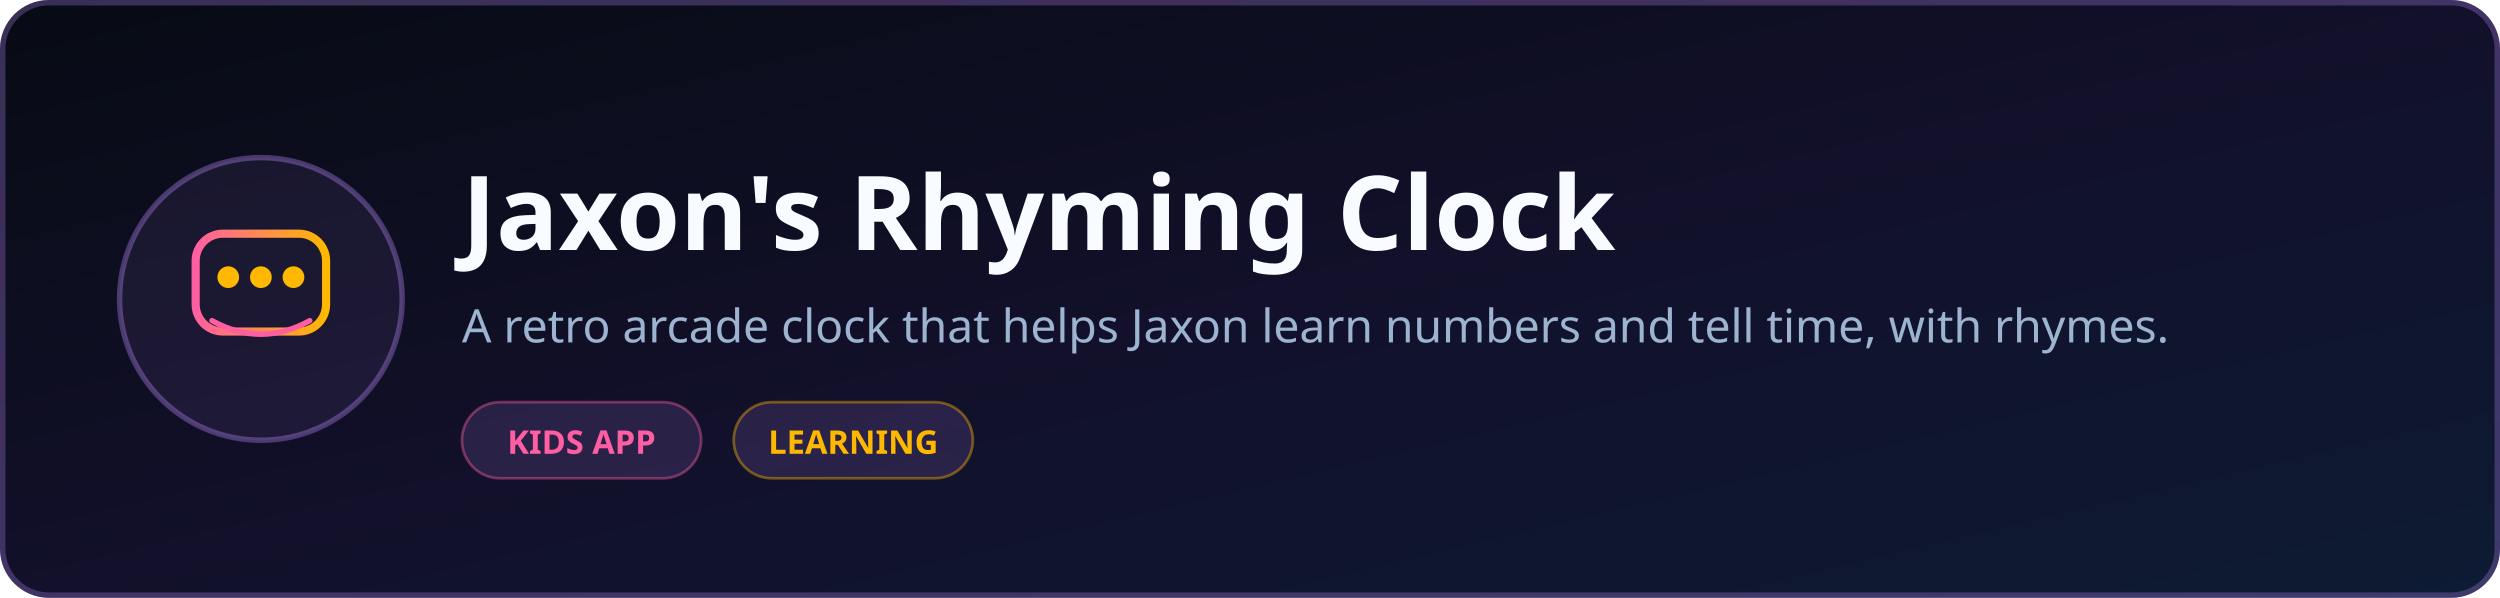
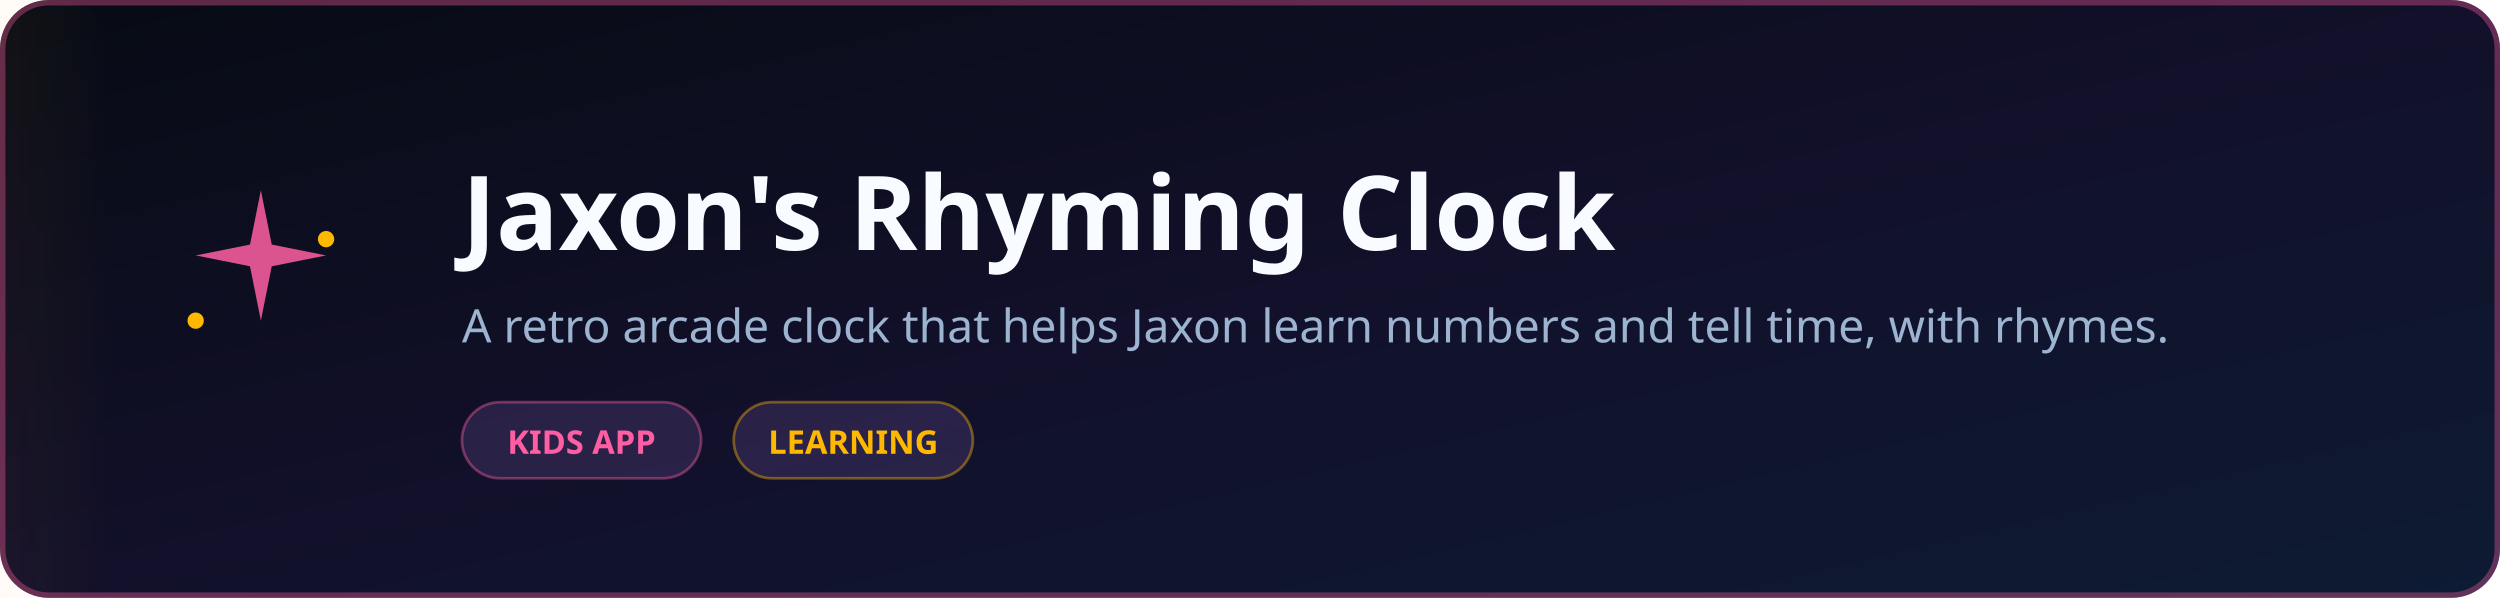
<svg xmlns="http://www.w3.org/2000/svg" width="920" height="220" viewBox="0 0 920 220" role="img" aria-label="Jaxon's Rhyming Clock">
  <defs>
    <linearGradient id="bg" x1="0%" y1="0%" x2="100%" y2="100%">
      <stop offset="0%" stop-color="#070b14" />
      <stop offset="50%" stop-color="#12102a" />
      <stop offset="100%" stop-color="#0d1b33" />
    </linearGradient>
    <linearGradient id="accent" x1="0%" y1="0%" x2="100%" y2="0%">
      <stop offset="0%" stop-color="#ff5fa2" />
      <stop offset="100%" stop-color="#ffb800" />
    </linearGradient>
+     <linearGradient id="shimmer" x1="0%" y1="0%" x2="100%" y2="0%">
+       <stop offset="0%" stop-color="#ff5fa2" stop-opacity="0" />
+       <stop offset="50%" stop-color="#ff5fa2" stop-opacity="0.15" />
+       <stop offset="100%" stop-color="#ffb800" stop-opacity="0" />
+     </linearGradient>
  </defs>
  <rect width="920" height="220" rx="18" fill="url(#bg)" />
-   <rect x="1" y="1" width="918" height="218" rx="17" fill="none" stroke="rgba(188,140,255,0.28)" stroke-width="2" />
-   <circle cx="96" cy="110" r="52" fill="rgba(188,140,255,0.08)" stroke="rgba(188,140,255,0.35)" stroke-width="2" />
-   <rect x="72" y="86" width="48" height="36" rx="10" fill="none" stroke="url(#accent)" stroke-width="3" />
-   <circle cx="84" cy="102" r="4" fill="#ffb800" />
-   <circle cx="96" cy="102" r="4" fill="#ffb800" />
-   <circle cx="108" cy="102" r="4" fill="#ffb800" />
-   <path d="M78 118 Q96 128 114 118" fill="none" stroke="#ff5fa2" stroke-width="2" stroke-linecap="round" />
+   <rect x="-200" y="0" width="240" height="220" rx="18" fill="url(#shimmer)" opacity="0.9">
+     <animate attributeName="x" values="-240;920" dur="7s" repeatCount="indefinite" />
+   </rect>
+   <rect x="1" y="1" width="918" height="218" rx="17" fill="none" stroke="#ff5fa2" stroke-width="2" opacity="0.35">
+     <animate attributeName="opacity" values="0.35;0.65;0.35" dur="3s" repeatCount="indefinite" />
+   </rect>
+   <polygon points="96,70 100,90 120,94 100,98 96,118 92,98 72,94 92,90" fill="#ff5fa2" opacity="0.85">
+     <animateTransform attributeName="transform" type="rotate" values="0 96 94;15 96 94;-15 96 94;0 96 94" dur="2.5s" repeatCount="indefinite" />
+   </polygon>
+   <circle cx="72" cy="118" r="3" fill="#ffb800">
+     <animate attributeName="opacity" values="0;1;0" dur="1.5s" repeatCount="indefinite" />
+   </circle>
+   <circle cx="120" cy="88" r="3" fill="#ffb800">
+     <animate attributeName="opacity" values="0;1;0" dur="1.5s" begin="0.7s" repeatCount="indefinite" />
+   </circle>
  <text x="170" y="92" fill="#f8fbff" font-family="Segoe UI, system-ui, sans-serif" font-size="38" font-weight="800">Jaxon's Rhyming Clock</text>
  <text x="170" y="126" fill="#9db4d1" font-family="Segoe UI, system-ui, sans-serif" font-size="17" font-weight="500">A retro arcade clock that helps Jaxon learn numbers and tell time, with rhymes.</text>
-   <rect x="170" y="148" width="88" height="28" rx="14" fill="rgba(188,140,255,0.14)" stroke="#ff5fa266" stroke-width="1" />
+   <rect x="170" y="148" width="88" height="28" rx="14" fill="rgba(188,140,255,0.14)" stroke="#ff5fa266" stroke-width="1">
+     <animate attributeName="opacity" values="1;0.75;1" dur="2.5s" begin="0s" repeatCount="indefinite" />
+   </rect>
  <text x="214" y="167" fill="#ff5fa2" font-family="Segoe UI, system-ui, sans-serif" font-size="12" font-weight="700" text-anchor="middle">KIDS APP</text>
-   <rect x="270" y="148" width="88" height="28" rx="14" fill="rgba(188,140,255,0.14)" stroke="#ffb80066" stroke-width="1" />
+   <rect x="270" y="148" width="88" height="28" rx="14" fill="rgba(188,140,255,0.14)" stroke="#ffb80066" stroke-width="1">
+     <animate attributeName="opacity" values="1;0.75;1" dur="2.5s" begin="0.3s" repeatCount="indefinite" />
+   </rect>
  <text x="314" y="167" fill="#ffb800" font-family="Segoe UI, system-ui, sans-serif" font-size="12" font-weight="700" text-anchor="middle">LEARNING</text>
</svg>
